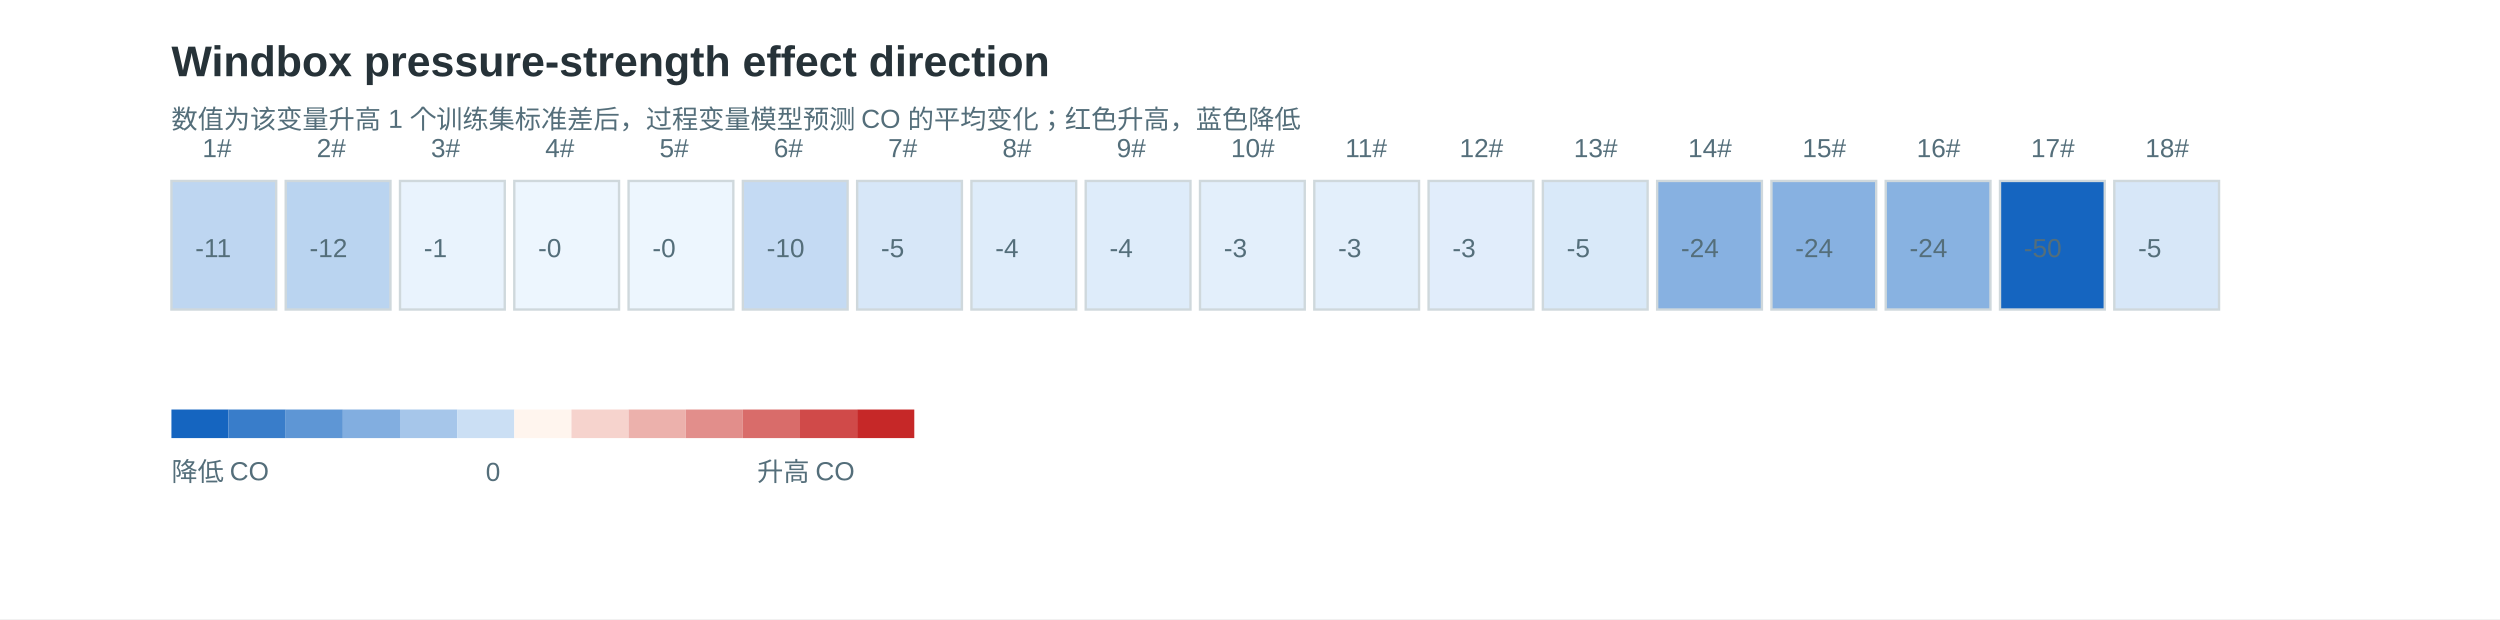
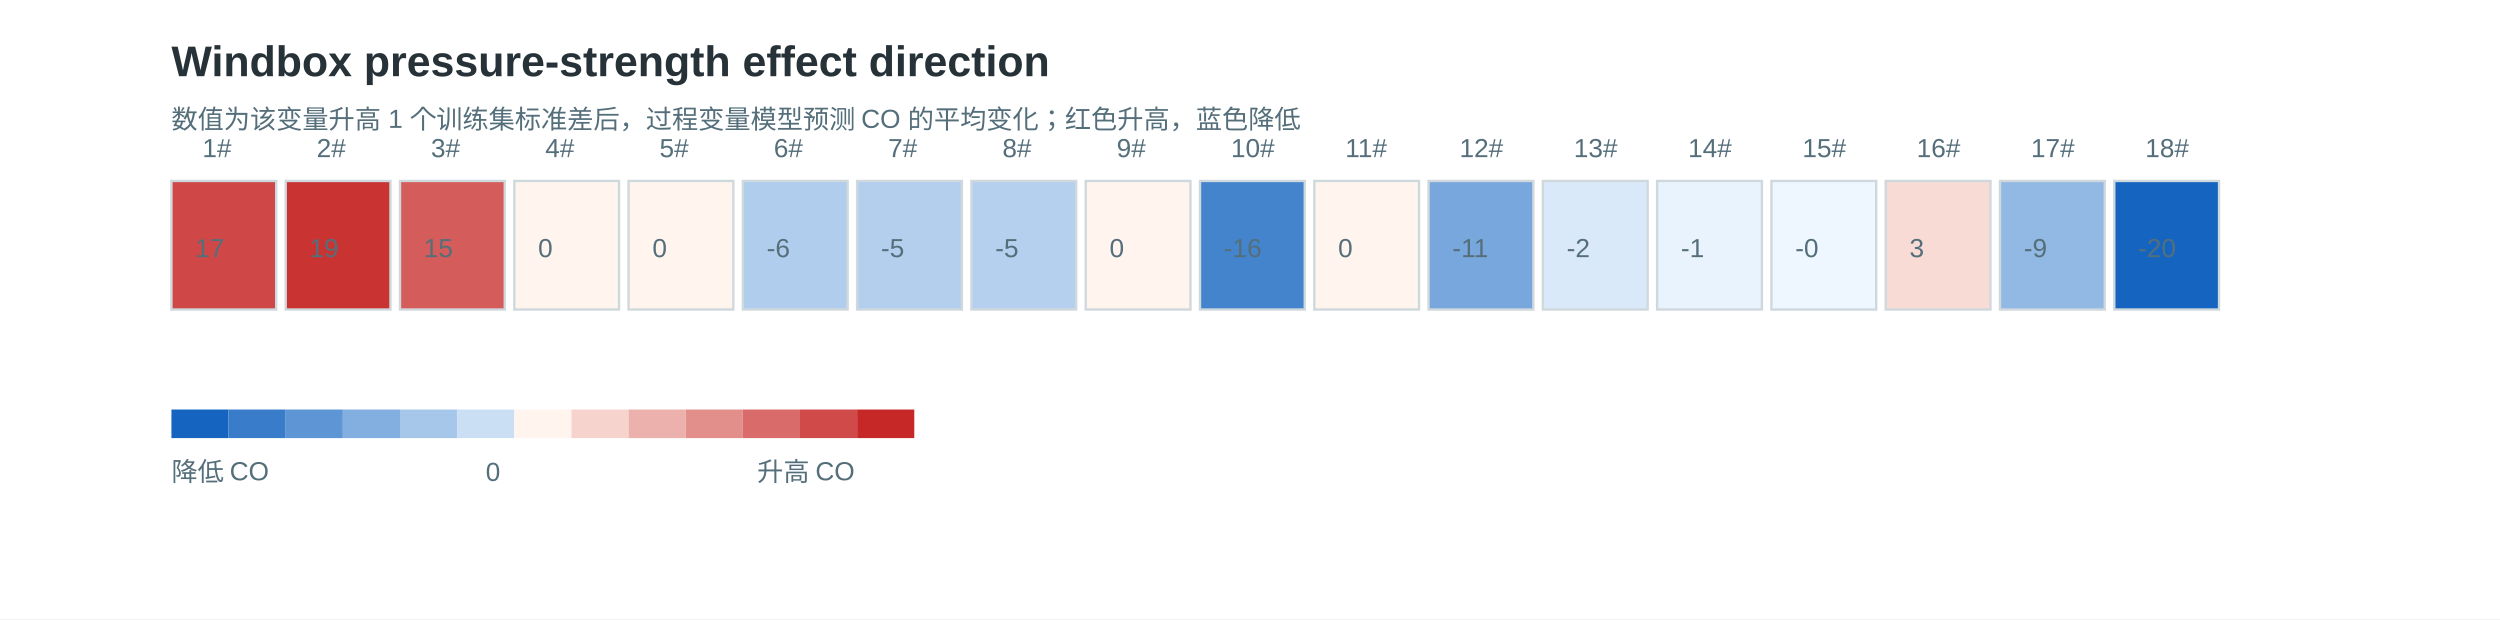
<svg xmlns="http://www.w3.org/2000/svg" width="1050" height="260" viewBox="0 0 1050 260">
  <rect width="100%" height="100%" fill="#ffffff" />
  <style>text{font-family:Arial,Microsoft YaHei,sans-serif;font-size:13px;fill:#263238}.title{font-size:18px;font-weight:700}.small{font-size:11px;fill:#546E7A}.axis{stroke:#607D8B;stroke-width:1}.grid{stroke:#ECEFF1;stroke-width:1}.line1{fill:none;stroke:#1565C0;stroke-width:2}.line2{fill:none;stroke:#EF6C00;stroke-width:2}.line3{fill:none;stroke:#2E7D32;stroke-width:2}.bar{fill:#26A69A}.dot1{fill:#1565C0;opacity:.68}.dot2{fill:#EF6C00;opacity:.62}</style>
  <text x="72" y="32" class="title">Windbox pressure-strength effect direction</text>
  <text x="72" y="54" class="small">数值为该变量升高 1 个训练集标准差后，过程变量模型预测 CO 的平均变化；红色升高，蓝色降低</text>
-   <rect x="72.0" y="76" width="44" height="54" fill="#BED6F1" stroke="#CFD8DC" />
+   <rect x="72.0" y="76" width="44" height="54" fill="#CF4847" stroke="#CFD8DC" />
  <text x="85.0" y="66" class="small">1#</text>
-   <text x="82.0" y="108" class="small">-11</text>
-   <rect x="120.0" y="76" width="44" height="54" fill="#BAD4F0" stroke="#CFD8DC" />
+   <text x="82.0" y="108" class="small">17</text>
+   <rect x="120.0" y="76" width="44" height="54" fill="#C93433" stroke="#CFD8DC" />
  <text x="133.0" y="66" class="small">2#</text>
-   <text x="130.0" y="108" class="small">-12</text>
-   <rect x="168.0" y="76" width="44" height="54" fill="#E9F3FD" stroke="#CFD8DC" />
+   <text x="130.0" y="108" class="small">19</text>
+   <rect x="168.0" y="76" width="44" height="54" fill="#D45C5A" stroke="#CFD8DC" />
  <text x="181.0" y="66" class="small">3#</text>
-   <text x="178.0" y="108" class="small">-1</text>
-   <rect x="216.0" y="76" width="44" height="54" fill="#EDF6FE" stroke="#CFD8DC" />
+   <text x="178.0" y="108" class="small">15</text>
+   <rect x="216.0" y="76" width="44" height="54" fill="#FFF5EE" stroke="#CFD8DC" />
  <text x="229.0" y="66" class="small">4#</text>
-   <text x="226.0" y="108" class="small">-0</text>
-   <rect x="264.0" y="76" width="44" height="54" fill="#EDF6FE" stroke="#CFD8DC" />
+   <text x="226.0" y="108" class="small">0</text>
+   <rect x="264.0" y="76" width="44" height="54" fill="#FFF5EE" stroke="#CFD8DC" />
  <text x="277.0" y="66" class="small">5#</text>
-   <text x="274.0" y="108" class="small">-0</text>
-   <rect x="312.0" y="76" width="44" height="54" fill="#C4DAF3" stroke="#CFD8DC" />
+   <text x="274.0" y="108" class="small">0</text>
+   <rect x="312.0" y="76" width="44" height="54" fill="#B0CDED" stroke="#CFD8DC" />
  <text x="325.0" y="66" class="small">6#</text>
-   <text x="322.0" y="108" class="small">-10</text>
-   <rect x="360.0" y="76" width="44" height="54" fill="#D7E7F8" stroke="#CFD8DC" />
+   <text x="322.0" y="108" class="small">-6</text>
+   <rect x="360.0" y="76" width="44" height="54" fill="#B4CFEE" stroke="#CFD8DC" />
  <text x="373.0" y="66" class="small">7#</text>
  <text x="370.0" y="108" class="small">-5</text>
-   <rect x="408.0" y="76" width="44" height="54" fill="#DEECFA" stroke="#CFD8DC" />
+   <rect x="408.0" y="76" width="44" height="54" fill="#B5D0EE" stroke="#CFD8DC" />
  <text x="421.0" y="66" class="small">8#</text>
-   <text x="418.0" y="108" class="small">-4</text>
-   <rect x="456.0" y="76" width="44" height="54" fill="#DEECFA" stroke="#CFD8DC" />
+   <text x="418.0" y="108" class="small">-5</text>
+   <rect x="456.0" y="76" width="44" height="54" fill="#FFF5EE" stroke="#CFD8DC" />
  <text x="469.0" y="66" class="small">9#</text>
-   <text x="466.0" y="108" class="small">-4</text>
-   <rect x="504.0" y="76" width="44" height="54" fill="#E3EFFB" stroke="#CFD8DC" />
+   <text x="466.0" y="108" class="small">0</text>
+   <rect x="504.0" y="76" width="44" height="54" fill="#4384CD" stroke="#CFD8DC" />
  <text x="517.0" y="66" class="small">10#</text>
-   <text x="514.0" y="108" class="small">-3</text>
-   <rect x="552.0" y="76" width="44" height="54" fill="#E3EFFB" stroke="#CFD8DC" />
+   <text x="514.0" y="108" class="small">-16</text>
+   <rect x="552.0" y="76" width="44" height="54" fill="#FFF5EE" stroke="#CFD8DC" />
  <text x="565.0" y="66" class="small">11#</text>
-   <text x="562.0" y="108" class="small">-3</text>
-   <rect x="600.0" y="76" width="44" height="54" fill="#E1EDFB" stroke="#CFD8DC" />
+   <text x="562.0" y="108" class="small">0</text>
+   <rect x="600.0" y="76" width="44" height="54" fill="#77A7DC" stroke="#CFD8DC" />
  <text x="613.0" y="66" class="small">12#</text>
-   <text x="610.0" y="108" class="small">-3</text>
+   <text x="610.0" y="108" class="small">-11</text>
  <rect x="648.0" y="76" width="44" height="54" fill="#D9E9F9" stroke="#CFD8DC" />
  <text x="661.0" y="66" class="small">13#</text>
-   <text x="658.0" y="108" class="small">-5</text>
-   <rect x="696.0" y="76" width="44" height="54" fill="#87B1E1" stroke="#CFD8DC" />
+   <text x="658.0" y="108" class="small">-2</text>
+   <rect x="696.0" y="76" width="44" height="54" fill="#E9F3FD" stroke="#CFD8DC" />
  <text x="709.0" y="66" class="small">14#</text>
-   <text x="706.0" y="108" class="small">-24</text>
-   <rect x="744.0" y="76" width="44" height="54" fill="#87B1E1" stroke="#CFD8DC" />
+   <text x="706.0" y="108" class="small">-1</text>
+   <rect x="744.0" y="76" width="44" height="54" fill="#EEF6FF" stroke="#CFD8DC" />
  <text x="757.0" y="66" class="small">15#</text>
-   <text x="754.0" y="108" class="small">-24</text>
-   <rect x="792.0" y="76" width="44" height="54" fill="#88B2E1" stroke="#CFD8DC" />
+   <text x="754.0" y="108" class="small">-0</text>
+   <rect x="792.0" y="76" width="44" height="54" fill="#F8DBD5" stroke="#CFD8DC" />
  <text x="805.0" y="66" class="small">16#</text>
-   <text x="802.0" y="108" class="small">-24</text>
-   <rect x="840.0" y="76" width="44" height="54" fill="#1565C0" stroke="#CFD8DC" />
+   <text x="802.0" y="108" class="small">3</text>
+   <rect x="840.0" y="76" width="44" height="54" fill="#92B8E4" stroke="#CFD8DC" />
  <text x="853.0" y="66" class="small">17#</text>
-   <text x="850.0" y="108" class="small">-50</text>
-   <rect x="888.0" y="76" width="44" height="54" fill="#D7E7F8" stroke="#CFD8DC" />
+   <text x="850.0" y="108" class="small">-9</text>
+   <rect x="888.0" y="76" width="44" height="54" fill="#1565C0" stroke="#CFD8DC" />
  <text x="901.0" y="66" class="small">18#</text>
-   <text x="898.0" y="108" class="small">-5</text>
+   <text x="898.0" y="108" class="small">-20</text>
  <rect x="72" y="172" width="24" height="12" fill="#1565C0" />
  <rect x="96" y="172" width="24" height="12" fill="#397DCA" />
  <rect x="120" y="172" width="24" height="12" fill="#5E96D5" />
  <rect x="144" y="172" width="24" height="12" fill="#82AEE0" />
  <rect x="168" y="172" width="24" height="12" fill="#A6C6EA" />
  <rect x="192" y="172" width="24" height="12" fill="#CBDFF4" />
  <rect x="216" y="172" width="24" height="12" fill="#FFF5EE" />
  <rect x="240" y="172" width="24" height="12" fill="#F6D3CD" />
  <rect x="264" y="172" width="24" height="12" fill="#ECB1AC" />
  <rect x="288" y="172" width="24" height="12" fill="#E28E8B" />
  <rect x="312" y="172" width="24" height="12" fill="#D96C6A" />
  <rect x="336" y="172" width="24" height="12" fill="#D04A49" />
  <rect x="360" y="172" width="24" height="12" fill="#C62828" />
  <text x="72" y="202" class="small">降低 CO</text>
  <text x="204" y="202" class="small">0</text>
  <text x="318" y="202" class="small">升高 CO</text>
</svg>
